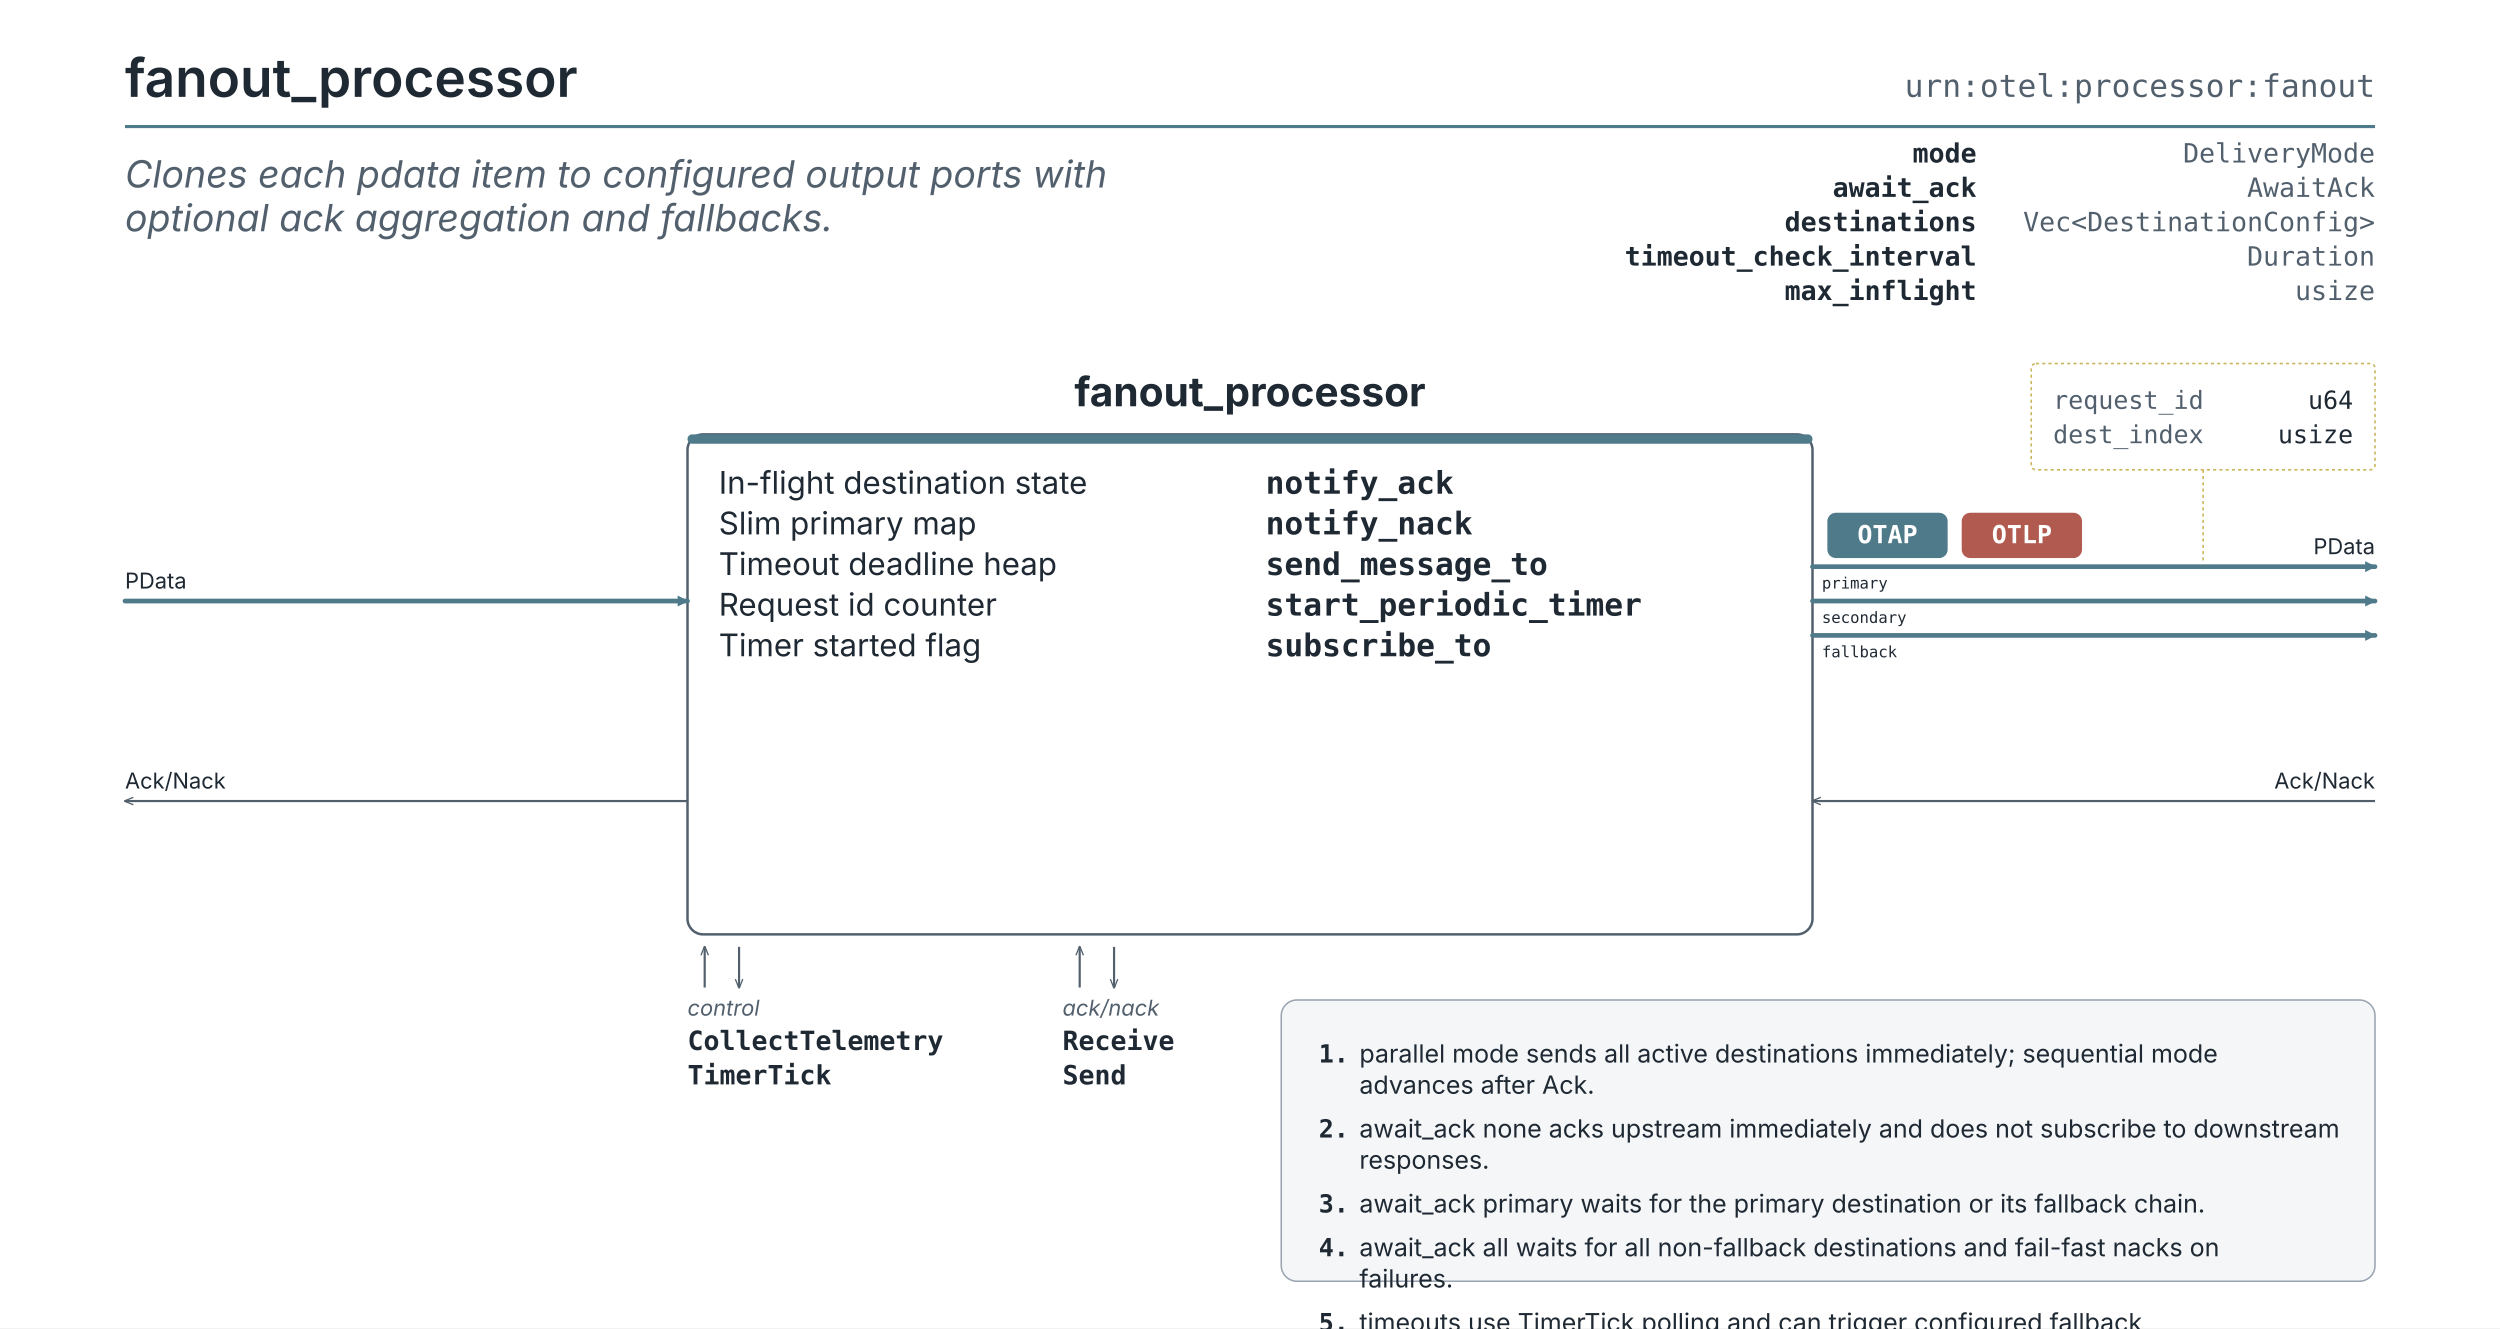
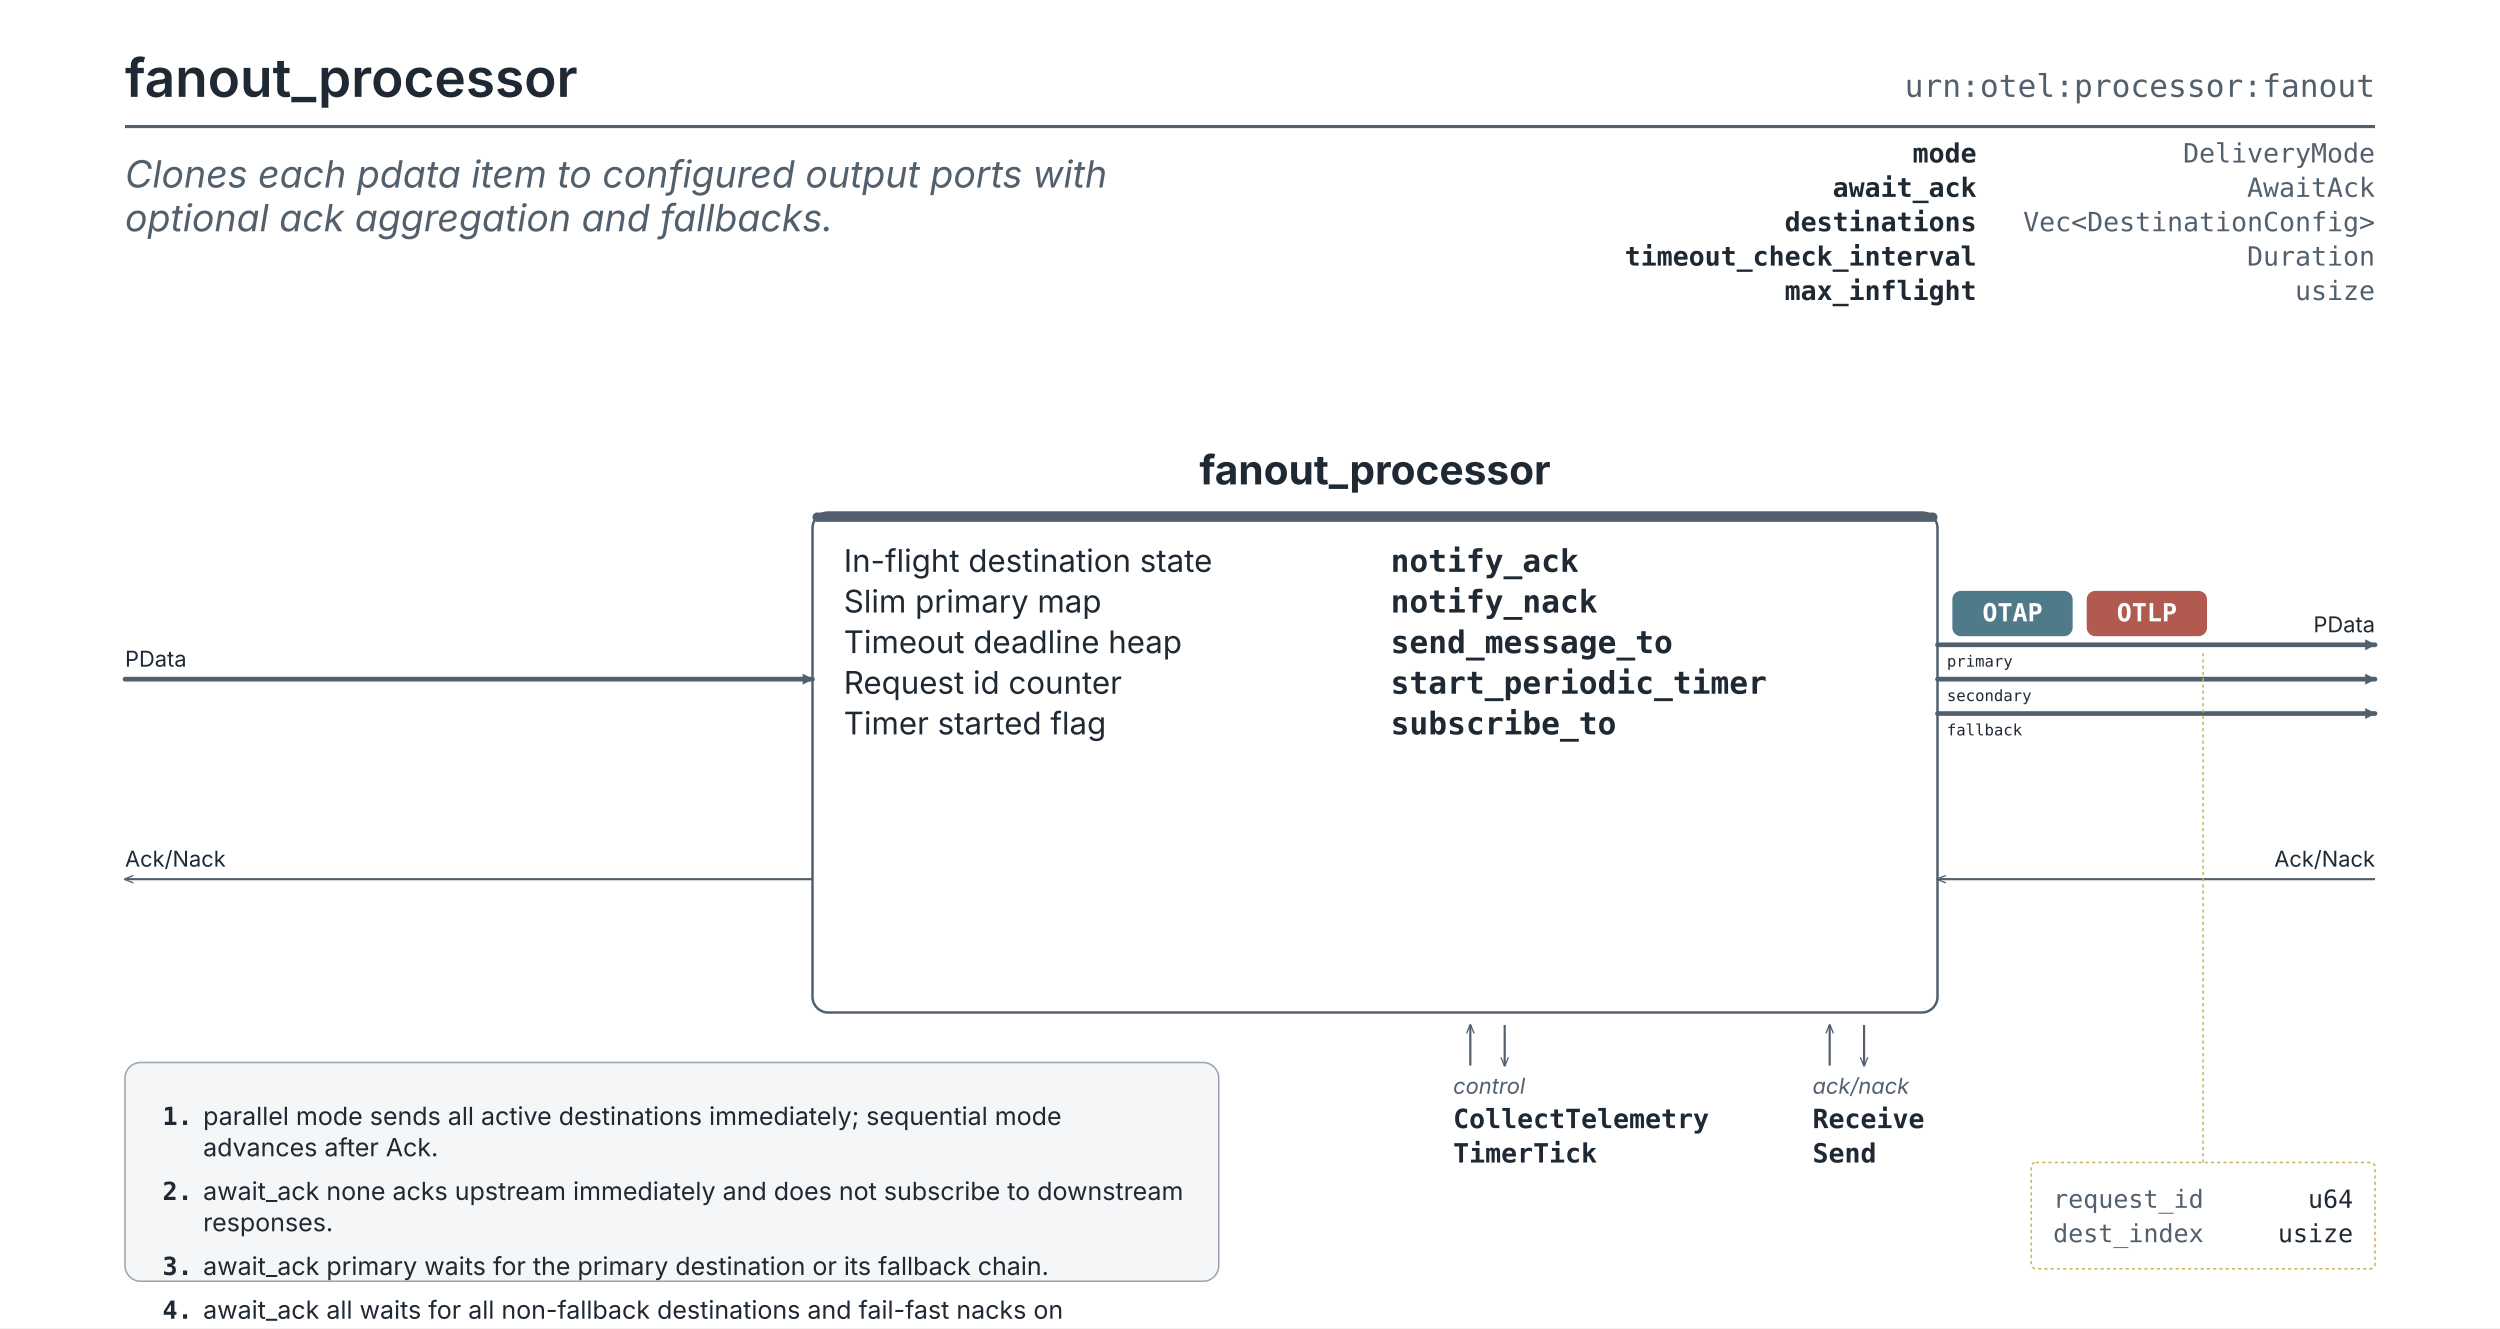
<svg xmlns="http://www.w3.org/2000/svg" width="1600" height="850" viewBox="0 0 1600 850" font-family="Inter, 'Helvetica Neue', Arial, sans-serif">
  <rect width="1600" height="850" fill="#ffffff" />
  <defs>
    <marker id="ah-pdata" viewBox="0 0 10 10" refX="9" refY="5" markerWidth="7" markerHeight="7" orient="auto-start-reverse" markerUnits="userSpaceOnUse">
      <path d="M0,0 L10,5 L0,10 z" fill="context-stroke" />
    </marker>
    <marker id="ah-ctrl" viewBox="0 0 10 10" refX="9" refY="5" markerWidth="6" markerHeight="6" orient="auto-start-reverse" markerUnits="userSpaceOnUse">
      <path d="M0,1 L10,5 L0,9" fill="none" stroke="context-stroke" stroke-width="1.4" />
    </marker>
  </defs>
-   <rect x="80" y="80" width="1440" height="2" fill="#4f7a8a" />
+   <rect x="80" y="80" width="1440" height="2" fill="#52606d" />
  <text x="80" y="62" font-size="34" font-weight="600" fill="#1f2933">fanout_processor</text>
  <text x="1520" y="62" font-size="20" font-family="'JetBrains Mono', Menlo, Consolas, monospace" fill="#52606d" text-anchor="end">urn:otel:processor:fanout</text>
  <text x="80" y="120" font-size="24" font-style="italic" fill="#52606d">
    <tspan x="80" dy="0">Clones each pdata item to configured output ports with</tspan>
    <tspan x="80" dy="28">optional ack aggregation and fallbacks.</tspan>
  </text>
  <text x="1265" y="104" text-anchor="end" font-size="17" font-weight="700" font-family="'JetBrains Mono', Menlo, Consolas, monospace" fill="#1f2933">mode</text>
  <text x="1520" y="104" text-anchor="end" font-size="17" font-family="'JetBrains Mono', Menlo, Consolas, monospace" fill="#52606d">DeliveryMode</text>
  <text x="1265" y="126" text-anchor="end" font-size="17" font-weight="700" font-family="'JetBrains Mono', Menlo, Consolas, monospace" fill="#1f2933">await_ack</text>
  <text x="1520" y="126" text-anchor="end" font-size="17" font-family="'JetBrains Mono', Menlo, Consolas, monospace" fill="#52606d">AwaitAck</text>
  <text x="1265" y="148" text-anchor="end" font-size="17" font-weight="700" font-family="'JetBrains Mono', Menlo, Consolas, monospace" fill="#1f2933">destinations</text>
  <text x="1520" y="148" text-anchor="end" font-size="17" font-family="'JetBrains Mono', Menlo, Consolas, monospace" fill="#52606d">Vec&lt;DestinationConfig&gt;</text>
  <text x="1265" y="170" text-anchor="end" font-size="17" font-weight="700" font-family="'JetBrains Mono', Menlo, Consolas, monospace" fill="#1f2933">timeout_check_interval</text>
  <text x="1520" y="170" text-anchor="end" font-size="17" font-family="'JetBrains Mono', Menlo, Consolas, monospace" fill="#52606d">Duration</text>
  <text x="1265" y="192" text-anchor="end" font-size="17" font-weight="700" font-family="'JetBrains Mono', Menlo, Consolas, monospace" fill="#1f2933">max_inflight</text>
  <text x="1520" y="192" text-anchor="end" font-size="17" font-family="'JetBrains Mono', Menlo, Consolas, monospace" fill="#52606d">usize</text>
-   <text x="800.0" y="260" text-anchor="middle" font-size="26" font-weight="700" fill="#1f2933">fanout_processor</text>
+   <text x="880.0" y="310" text-anchor="middle" font-size="26" font-weight="700" fill="#1f2933">fanout_processor</text>
  <g>
-     <rect x="440.0" y="278" width="720" height="320" rx="10" ry="10" fill="white" stroke="#52606d" stroke-width="1.6" />
-     <rect x="440.0" y="278" width="720" height="6" rx="3" ry="3" fill="#4f7a8a" />
-     <text x="800.0" y="306" text-anchor="middle" font-size="26" font-weight="600" fill="#1f2933" />
+     <rect x="520.0" y="328" width="720" height="320" rx="10" ry="10" fill="white" stroke="#52606d" stroke-width="1.6" />
+     <rect x="520.0" y="328" width="720" height="6" rx="3" ry="3" fill="#52606d" />
+     <text x="880.0" y="356" text-anchor="middle" font-size="26" font-weight="600" fill="#1f2933" />
  </g>
-   <text x="460.0" y="316" font-size="20" fill="#1f2933">In-flight destination state</text>
-   <text x="460.0" y="342" font-size="20" fill="#1f2933">Slim primary map</text>
-   <text x="460.0" y="368" font-size="20" fill="#1f2933">Timeout deadline heap</text>
-   <text x="460.0" y="394" font-size="20" fill="#1f2933">Request id counter</text>
-   <text x="460.0" y="420" font-size="20" fill="#1f2933">Timer started flag</text>
-   <text x="810.0" y="316" font-size="20" font-weight="700" font-family="'JetBrains Mono', Menlo, Consolas, monospace" fill="#1f2933">notify_ack</text>
-   <text x="810.0" y="342" font-size="20" font-weight="700" font-family="'JetBrains Mono', Menlo, Consolas, monospace" fill="#1f2933">notify_nack</text>
-   <text x="810.0" y="368" font-size="20" font-weight="700" font-family="'JetBrains Mono', Menlo, Consolas, monospace" fill="#1f2933">send_message_to</text>
-   <text x="810.0" y="394" font-size="20" font-weight="700" font-family="'JetBrains Mono', Menlo, Consolas, monospace" fill="#1f2933">start_periodic_timer</text>
-   <text x="810.0" y="420" font-size="20" font-weight="700" font-family="'JetBrains Mono', Menlo, Consolas, monospace" fill="#1f2933">subscribe_to</text>
-   <line x1="80" y1="384.667" x2="440.0" y2="384.667" stroke="#4f7a8a" stroke-width="3.0" stroke-linecap="round" marker-end="url(#ah-pdata)" />
-   <line x1="1160.0" y1="362.667" x2="1520" y2="362.667" stroke="#4f7a8a" stroke-width="3.0" stroke-linecap="round" marker-end="url(#ah-pdata)" />
-   <text x="1166.0" y="376.667" text-anchor="start" font-size="10" font-family="'JetBrains Mono', Menlo, Consolas, monospace" fill="#1f2933">primary</text>
-   <line x1="1160.0" y1="384.667" x2="1520" y2="384.667" stroke="#4f7a8a" stroke-width="3.0" stroke-linecap="round" marker-end="url(#ah-pdata)" />
-   <text x="1166.0" y="398.667" text-anchor="start" font-size="10" font-family="'JetBrains Mono', Menlo, Consolas, monospace" fill="#1f2933">secondary</text>
-   <line x1="1160.0" y1="406.667" x2="1520" y2="406.667" stroke="#4f7a8a" stroke-width="3.0" stroke-linecap="round" marker-end="url(#ah-pdata)" />
-   <text x="1166.0" y="420.667" text-anchor="start" font-size="10" font-family="'JetBrains Mono', Menlo, Consolas, monospace" fill="#1f2933">fallback</text>
+   <text x="540.0" y="366" font-size="20" fill="#1f2933">In-flight destination state</text>
+   <text x="540.0" y="392" font-size="20" fill="#1f2933">Slim primary map</text>
+   <text x="540.0" y="418" font-size="20" fill="#1f2933">Timeout deadline heap</text>
+   <text x="540.0" y="444" font-size="20" fill="#1f2933">Request id counter</text>
+   <text x="540.0" y="470" font-size="20" fill="#1f2933">Timer started flag</text>
+   <text x="890.0" y="366" font-size="20" font-weight="700" font-family="'JetBrains Mono', Menlo, Consolas, monospace" fill="#1f2933">notify_ack</text>
+   <text x="890.0" y="392" font-size="20" font-weight="700" font-family="'JetBrains Mono', Menlo, Consolas, monospace" fill="#1f2933">notify_nack</text>
+   <text x="890.0" y="418" font-size="20" font-weight="700" font-family="'JetBrains Mono', Menlo, Consolas, monospace" fill="#1f2933">send_message_to</text>
+   <text x="890.0" y="444" font-size="20" font-weight="700" font-family="'JetBrains Mono', Menlo, Consolas, monospace" fill="#1f2933">start_periodic_timer</text>
+   <text x="890.0" y="470" font-size="20" font-weight="700" font-family="'JetBrains Mono', Menlo, Consolas, monospace" fill="#1f2933">subscribe_to</text>
+   <line x1="80" y1="434.667" x2="520.0" y2="434.667" stroke="#52606d" stroke-width="3.0" stroke-linecap="round" marker-end="url(#ah-pdata)" />
+   <line x1="1240.0" y1="412.667" x2="1520" y2="412.667" stroke="#52606d" stroke-width="3.0" stroke-linecap="round" marker-end="url(#ah-pdata)" />
+   <text x="1246.0" y="426.667" text-anchor="start" font-size="10" font-family="'JetBrains Mono', Menlo, Consolas, monospace" fill="#1f2933">primary</text>
+   <line x1="1240.0" y1="434.667" x2="1520" y2="434.667" stroke="#52606d" stroke-width="3.0" stroke-linecap="round" marker-end="url(#ah-pdata)" />
+   <text x="1246.0" y="448.667" text-anchor="start" font-size="10" font-family="'JetBrains Mono', Menlo, Consolas, monospace" fill="#1f2933">secondary</text>
+   <line x1="1240.0" y1="456.667" x2="1520" y2="456.667" stroke="#52606d" stroke-width="3.0" stroke-linecap="round" marker-end="url(#ah-pdata)" />
+   <text x="1246.0" y="470.667" text-anchor="start" font-size="10" font-family="'JetBrains Mono', Menlo, Consolas, monospace" fill="#1f2933">fallback</text>
  <g>
-     <rect x="1170.0" y="328.667" width="76" height="28" rx="5" ry="5" fill="#4f7a8a" stroke="#4f7a8a" />
-     <text x="1208.0" y="347.667" text-anchor="middle" font-size="16" font-weight="700" font-family="'JetBrains Mono', Menlo, Consolas, monospace" fill="white">OTAP</text>
+     <rect x="1250.0" y="378.667" width="76" height="28" rx="5" ry="5" fill="#4f7a8a" stroke="#4f7a8a" />
+     <text x="1288.0" y="397.667" text-anchor="middle" font-size="16" font-weight="700" font-family="'JetBrains Mono', Menlo, Consolas, monospace" fill="white">OTAP</text>
  </g>
  <g>
-     <rect x="1256.0" y="328.667" width="76" height="28" rx="5" ry="5" fill="#b15a4f" stroke="#b15a4f" />
-     <text x="1294.0" y="347.667" text-anchor="middle" font-size="16" font-weight="700" font-family="'JetBrains Mono', Menlo, Consolas, monospace" fill="white">OTLP</text>
+     <rect x="1336.0" y="378.667" width="76" height="28" rx="5" ry="5" fill="#b15a4f" stroke="#b15a4f" />
+     <text x="1374.0" y="397.667" text-anchor="middle" font-size="16" font-weight="700" font-family="'JetBrains Mono', Menlo, Consolas, monospace" fill="white">OTLP</text>
  </g>
-   <line x1="1520" y1="512.667" x2="1160.0" y2="512.667" stroke="#52606d" stroke-width="1.4" marker-end="url(#ah-ctrl)" />
-   <line x1="440.0" y1="512.667" x2="80" y2="512.667" stroke="#52606d" stroke-width="1.4" marker-end="url(#ah-ctrl)" />
-   <text x="80" y="376.667" text-anchor="start" font-size="14" fill="#1f2933">PData</text>
-   <text x="80" y="504.667" text-anchor="start" font-size="14" fill="#1f2933">Ack/Nack</text>
-   <text x="1520" y="354.667" text-anchor="end" font-size="14" fill="#1f2933">PData</text>
-   <text x="1520" y="504.667" text-anchor="end" font-size="14" fill="#1f2933">Ack/Nack</text>
-   <rect x="1300.0" y="232.667" width="220" height="68" rx="3" ry="3" fill="white" stroke="#c9b458" stroke-width="1" stroke-dasharray="2,2" />
-   <text x="1314.0" y="261.667" font-size="16" font-family="'JetBrains Mono', Menlo, Consolas, monospace" fill="#52606d">request_id</text>
-   <text x="1506.0" y="261.667" text-anchor="end" font-size="16" font-family="'JetBrains Mono', Menlo, Consolas, monospace" fill="#1f2933">u64</text>
-   <text x="1314.0" y="283.667" font-size="16" font-family="'JetBrains Mono', Menlo, Consolas, monospace" fill="#52606d">dest_index</text>
-   <text x="1506.0" y="283.667" text-anchor="end" font-size="16" font-family="'JetBrains Mono', Menlo, Consolas, monospace" fill="#1f2933">usize</text>
-   <line x1="1410.0" y1="300.667" x2="1410.0" y2="358.667" stroke="#c9b458" stroke-width="1" stroke-dasharray="2,2" />
-   <line x1="451.0" y1="632" x2="451.0" y2="606" stroke="#52606d" stroke-width="1.4" marker-end="url(#ah-ctrl)" />
-   <line x1="473.0" y1="606" x2="473.0" y2="632" stroke="#52606d" stroke-width="1.4" marker-end="url(#ah-ctrl)" />
-   <text x="440.0" y="650" font-size="14" font-style="italic" fill="#52606d">control</text>
-   <text x="440.0" y="672" font-size="17" font-weight="700" font-family="'JetBrains Mono', Menlo, Consolas, monospace" fill="#1f2933">CollectTelemetry</text>
-   <text x="440.0" y="694" font-size="17" font-weight="700" font-family="'JetBrains Mono', Menlo, Consolas, monospace" fill="#1f2933">TimerTick</text>
-   <line x1="691.0" y1="632" x2="691.0" y2="606" stroke="#52606d" stroke-width="1.4" marker-end="url(#ah-ctrl)" />
-   <line x1="713.0" y1="606" x2="713.0" y2="632" stroke="#52606d" stroke-width="1.4" marker-end="url(#ah-ctrl)" />
-   <text x="680.0" y="650" font-size="14" font-style="italic" fill="#52606d">ack/nack</text>
-   <text x="680.0" y="672" font-size="17" font-weight="700" font-family="'JetBrains Mono', Menlo, Consolas, monospace" fill="#1f2933">Receive</text>
-   <text x="680.0" y="694" font-size="17" font-weight="700" font-family="'JetBrains Mono', Menlo, Consolas, monospace" fill="#1f2933">Send</text>
-   <rect x="820" y="640" width="700" height="180" rx="10" ry="10" fill="#f4f6f8" stroke="#9aa5b1" stroke-width="1" />
-   <text x="844" y="680" font-size="16" font-weight="700" font-family="'JetBrains Mono', Menlo, Consolas, monospace" fill="#1f2933">1.</text>
-   <text x="870" y="680" font-size="16" fill="#1f2933">parallel mode sends all active destinations immediately; sequential mode</text>
-   <text x="870" y="700" font-size="16" fill="#1f2933">advances after Ack.</text>
-   <text x="844" y="728" font-size="16" font-weight="700" font-family="'JetBrains Mono', Menlo, Consolas, monospace" fill="#1f2933">2.</text>
-   <text x="870" y="728" font-size="16" fill="#1f2933">await_ack none acks upstream immediately and does not subscribe to downstream</text>
-   <text x="870" y="748" font-size="16" fill="#1f2933">responses.</text>
-   <text x="844" y="776" font-size="16" font-weight="700" font-family="'JetBrains Mono', Menlo, Consolas, monospace" fill="#1f2933">3.</text>
-   <text x="870" y="776" font-size="16" fill="#1f2933">await_ack primary waits for the primary destination or its fallback chain.</text>
-   <text x="844" y="804" font-size="16" font-weight="700" font-family="'JetBrains Mono', Menlo, Consolas, monospace" fill="#1f2933">4.</text>
-   <text x="870" y="804" font-size="16" fill="#1f2933">await_ack all waits for all non-fallback destinations and fail-fast nacks on</text>
-   <text x="870" y="824" font-size="16" fill="#1f2933">failures.</text>
-   <text x="844" y="852" font-size="16" font-weight="700" font-family="'JetBrains Mono', Menlo, Consolas, monospace" fill="#1f2933">5.</text>
-   <text x="870" y="852" font-size="16" fill="#1f2933">timeouts use TimerTick polling and can trigger configured fallback</text>
-   <text x="870" y="872" font-size="16" fill="#1f2933">destinations.</text>
+   <line x1="1520" y1="562.667" x2="1240.0" y2="562.667" stroke="#52606d" stroke-width="1.4" marker-end="url(#ah-ctrl)" />
+   <line x1="520.0" y1="562.667" x2="80" y2="562.667" stroke="#52606d" stroke-width="1.4" marker-end="url(#ah-ctrl)" />
+   <text x="80" y="426.667" text-anchor="start" font-size="14" fill="#1f2933">PData</text>
+   <text x="80" y="554.667" text-anchor="start" font-size="14" fill="#1f2933">Ack/Nack</text>
+   <text x="1520" y="404.667" text-anchor="end" font-size="14" fill="#1f2933">PData</text>
+   <text x="1520" y="554.667" text-anchor="end" font-size="14" fill="#1f2933">Ack/Nack</text>
+   <rect x="1300.0" y="744.0" width="220" height="68" rx="3" ry="3" fill="white" stroke="#c9b458" stroke-width="1" stroke-dasharray="2,2" />
+   <text x="1314.0" y="773.0" font-size="16" font-family="'JetBrains Mono', Menlo, Consolas, monospace" fill="#52606d">request_id</text>
+   <text x="1506.0" y="773.0" text-anchor="end" font-size="16" font-family="'JetBrains Mono', Menlo, Consolas, monospace" fill="#1f2933">u64</text>
+   <text x="1314.0" y="795.0" font-size="16" font-family="'JetBrains Mono', Menlo, Consolas, monospace" fill="#52606d">dest_index</text>
+   <text x="1506.0" y="795.0" text-anchor="end" font-size="16" font-family="'JetBrains Mono', Menlo, Consolas, monospace" fill="#1f2933">usize</text>
+   <line x1="1410.0" y1="744.0" x2="1410.0" y2="416.667" stroke="#c9b458" stroke-width="1" stroke-dasharray="2,2" />
+   <line x1="941.0" y1="682" x2="941.0" y2="656" stroke="#52606d" stroke-width="1.4" marker-end="url(#ah-ctrl)" />
+   <line x1="963.0" y1="656" x2="963.0" y2="682" stroke="#52606d" stroke-width="1.4" marker-end="url(#ah-ctrl)" />
+   <text x="930.0" y="700" font-size="14" font-style="italic" fill="#52606d">control</text>
+   <text x="930.0" y="722" font-size="17" font-weight="700" font-family="'JetBrains Mono', Menlo, Consolas, monospace" fill="#1f2933">CollectTelemetry</text>
+   <text x="930.0" y="744" font-size="17" font-weight="700" font-family="'JetBrains Mono', Menlo, Consolas, monospace" fill="#1f2933">TimerTick</text>
+   <line x1="1171.0" y1="682" x2="1171.0" y2="656" stroke="#52606d" stroke-width="1.4" marker-end="url(#ah-ctrl)" />
+   <line x1="1193.0" y1="656" x2="1193.0" y2="682" stroke="#52606d" stroke-width="1.4" marker-end="url(#ah-ctrl)" />
+   <text x="1160.0" y="700" font-size="14" font-style="italic" fill="#52606d">ack/nack</text>
+   <text x="1160.0" y="722" font-size="17" font-weight="700" font-family="'JetBrains Mono', Menlo, Consolas, monospace" fill="#1f2933">Receive</text>
+   <text x="1160.0" y="744" font-size="17" font-weight="700" font-family="'JetBrains Mono', Menlo, Consolas, monospace" fill="#1f2933">Send</text>
+   <rect x="80" y="680" width="700" height="140" rx="10" ry="10" fill="#f4f6f8" stroke="#9aa5b1" stroke-width="1" />
+   <text x="104" y="720" font-size="16" font-weight="700" font-family="'JetBrains Mono', Menlo, Consolas, monospace" fill="#1f2933">1.</text>
+   <text x="130" y="720" font-size="16" fill="#1f2933">parallel mode sends all active destinations immediately; sequential mode</text>
+   <text x="130" y="740" font-size="16" fill="#1f2933">advances after Ack.</text>
+   <text x="104" y="768" font-size="16" font-weight="700" font-family="'JetBrains Mono', Menlo, Consolas, monospace" fill="#1f2933">2.</text>
+   <text x="130" y="768" font-size="16" fill="#1f2933">await_ack none acks upstream immediately and does not subscribe to downstream</text>
+   <text x="130" y="788" font-size="16" fill="#1f2933">responses.</text>
+   <text x="104" y="816" font-size="16" font-weight="700" font-family="'JetBrains Mono', Menlo, Consolas, monospace" fill="#1f2933">3.</text>
+   <text x="130" y="816" font-size="16" fill="#1f2933">await_ack primary waits for the primary destination or its fallback chain.</text>
+   <text x="104" y="844" font-size="16" font-weight="700" font-family="'JetBrains Mono', Menlo, Consolas, monospace" fill="#1f2933">4.</text>
+   <text x="130" y="844" font-size="16" fill="#1f2933">await_ack all waits for all non-fallback destinations and fail-fast nacks on</text>
+   <text x="130" y="864" font-size="16" fill="#1f2933">failures.</text>
+   <text x="104" y="892" font-size="16" font-weight="700" font-family="'JetBrains Mono', Menlo, Consolas, monospace" fill="#1f2933">5.</text>
+   <text x="130" y="892" font-size="16" fill="#1f2933">timeouts use TimerTick polling and can trigger configured fallback</text>
+   <text x="130" y="912" font-size="16" fill="#1f2933">destinations.</text>
</svg>
